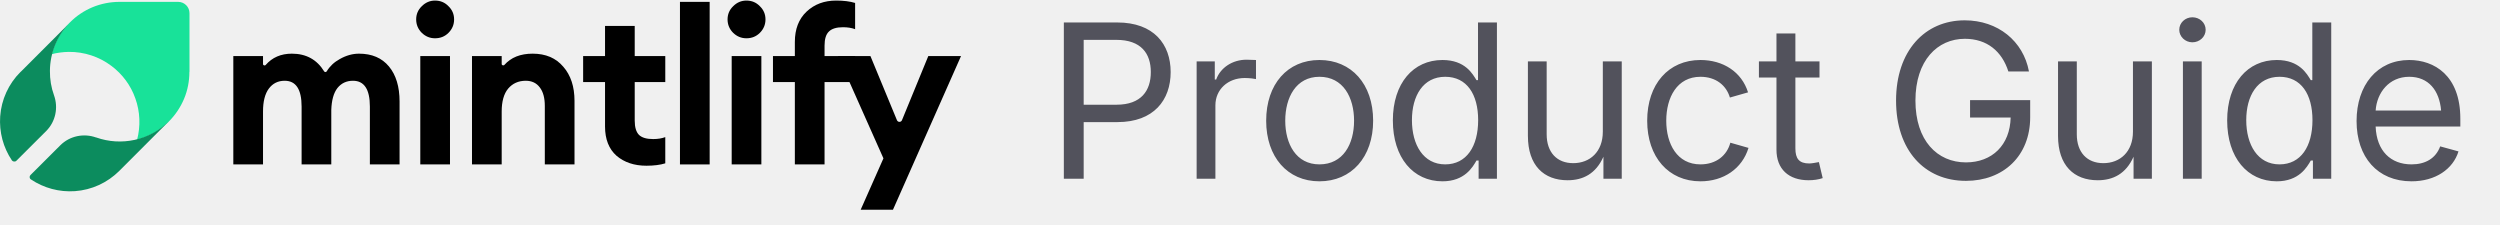
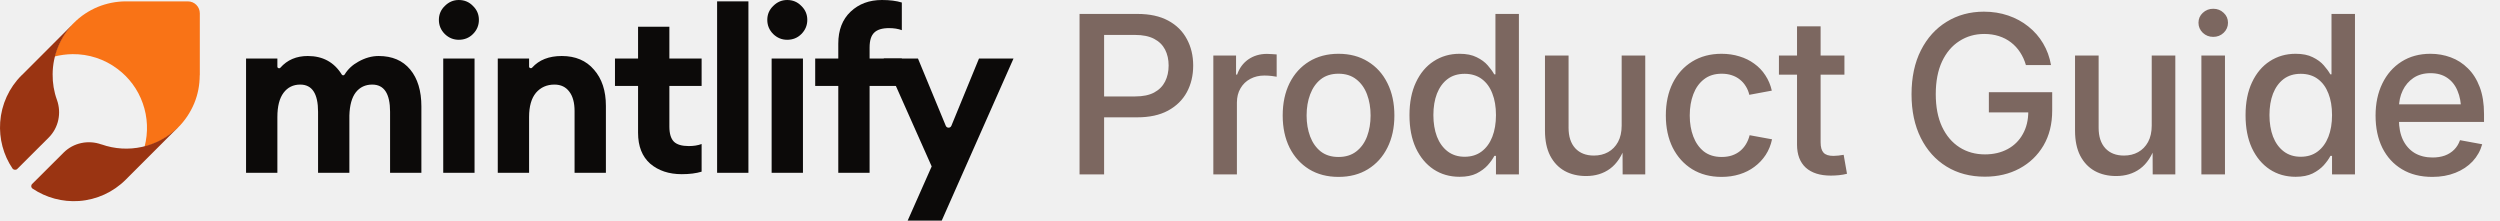
- <svg xmlns="http://www.w3.org/2000/svg" width="256" height="23" viewBox="0 0 256 23" fill="none">
-   <g clip-path="url(#clip0_10130_19192)">
-     <g clip-path="url(#clip1_10130_19192)">
-       <path d="M91.44 21.476H88.133L90.464 16.216L85.802 5.74H89.132L91.847 12.307C91.943 12.536 92.268 12.536 92.362 12.306L95.058 5.74H98.409L91.44 21.476Z" fill="#000000" />
-       <path d="M81.393 16.837V8.403H79.152V5.74H81.393V4.297C81.393 2.98 81.792 1.944 82.592 1.19C83.391 0.435 84.404 0.058 85.633 0.058C86.387 0.058 87.031 0.139 87.564 0.302V2.988C87.208 2.854 86.794 2.788 86.32 2.788C85.655 2.788 85.174 2.936 84.878 3.232C84.582 3.513 84.434 3.994 84.434 4.674V5.74H87.564V8.403H84.434V16.837H81.393Z" fill="#000000" />
-       <path d="M76.433 3.92C75.915 3.92 75.463 3.735 75.079 3.365C74.694 2.98 74.502 2.521 74.502 1.989C74.502 1.456 74.694 1.005 75.079 0.635C75.463 0.25 75.915 0.058 76.433 0.058C76.98 0.058 77.438 0.25 77.809 0.635C78.193 1.005 78.386 1.456 78.386 1.989C78.386 2.521 78.193 2.98 77.809 3.365C77.438 3.735 76.98 3.92 76.433 3.92ZM74.924 16.837V5.74H77.964V16.837H74.924Z" fill="#000000" />
-       <path d="M69.628 16.837V0.191H72.669V16.837H69.628Z" fill="#000000" />
-       <path d="M66.194 16.97C64.951 16.97 63.93 16.63 63.131 15.949C62.347 15.254 61.955 14.255 61.955 12.953V8.403H59.713V5.74H61.955V2.655H64.995V5.74H68.125V8.403H64.995V12.354C64.995 13.034 65.143 13.523 65.439 13.819C65.735 14.1 66.216 14.24 66.882 14.24C67.355 14.24 67.769 14.174 68.125 14.04V16.726C67.592 16.889 66.948 16.97 66.194 16.97Z" fill="#000000" />
-       <path d="M48.332 16.837V5.74H51.373V6.551C51.373 6.688 51.559 6.748 51.65 6.646C52.328 5.879 53.293 5.495 54.546 5.495C55.878 5.495 56.921 5.939 57.676 6.827C58.445 7.7 58.83 8.869 58.83 10.334V16.837H55.789V10.844C55.789 10.03 55.619 9.402 55.279 8.958C54.939 8.499 54.458 8.27 53.836 8.27C53.096 8.27 52.497 8.536 52.038 9.069C51.594 9.601 51.373 10.386 51.373 11.421V16.837H48.332Z" fill="#000000" />
-       <path d="M44.547 3.92C44.029 3.92 43.578 3.735 43.193 3.365C42.809 2.98 42.616 2.521 42.616 1.989C42.616 1.456 42.809 1.005 43.193 0.635C43.578 0.25 44.029 0.058 44.547 0.058C45.095 0.058 45.553 0.25 45.923 0.635C46.308 1.005 46.5 1.456 46.5 1.989C46.5 2.521 46.308 2.98 45.923 3.365C45.553 3.735 45.095 3.92 44.547 3.92ZM43.038 16.837V5.74H46.079V16.837H43.038Z" fill="#000000" />
-       <path d="M37.875 16.837V10.911C37.875 9.15 37.298 8.27 36.144 8.27C35.478 8.27 34.945 8.521 34.546 9.024C34.161 9.527 33.954 10.275 33.924 11.266V16.837H30.884V10.911C30.884 9.15 30.306 8.27 29.152 8.27C28.472 8.27 27.932 8.536 27.532 9.069C27.133 9.601 26.933 10.386 26.933 11.421V16.837H23.892V5.74H26.933V6.559C26.933 6.695 27.116 6.755 27.206 6.652C27.878 5.881 28.771 5.495 29.885 5.495C31.349 5.495 32.452 6.1 33.193 7.309C33.252 7.404 33.395 7.403 33.454 7.307C33.774 6.78 34.219 6.361 34.79 6.05C35.441 5.68 36.099 5.495 36.765 5.495C38.082 5.495 39.103 5.932 39.828 6.805C40.553 7.678 40.916 8.876 40.916 10.4V16.837H37.875Z" fill="#000000" />
-       <path d="M19.403 7.362V1.35C19.403 0.705 18.879 0.191 18.244 0.191H12.235C11.291 0.191 10.357 0.378 9.487 0.733C8.618 1.098 7.824 1.621 7.16 2.295L7.114 2.341C6.235 3.23 5.609 4.333 5.291 5.548C5.861 5.399 6.45 5.324 7.039 5.314C8.609 5.296 10.151 5.801 11.403 6.745C12.534 7.586 13.394 8.746 13.861 10.083C14.347 11.438 14.403 12.916 14.039 14.309C15.244 13.991 16.356 13.364 17.244 12.486L17.291 12.439C17.954 11.775 18.487 10.98 18.851 10.111C19.216 9.241 19.393 8.306 19.393 7.362H19.403Z" fill="#18E299" />
-       <path d="M5.112 7.26C5.121 5.416 5.857 3.646 7.151 2.324L2.151 7.326C2.133 7.344 2.114 7.354 2.095 7.372C0.876 8.583 0.14 10.204 0.019 11.918C-0.092 13.52 0.327 15.103 1.22 16.426C1.306 16.552 1.537 16.593 1.667 16.472L4.73 13.417C5.689 12.458 5.987 11.033 5.531 9.757C5.242 8.965 5.103 8.117 5.112 7.26Z" fill="#0C8C5E" />
-       <path d="M17.262 12.44C16.303 13.38 15.102 14.032 13.799 14.321C12.486 14.61 11.127 14.526 9.861 14.079C9.861 14.079 9.851 14.079 9.842 14.079C8.567 13.622 7.142 13.921 6.183 14.871L3.12 17.926C2.99 18.056 3.009 18.27 3.167 18.373C4.489 19.258 6.072 19.686 7.673 19.574C9.386 19.453 10.997 18.717 12.216 17.497L12.263 17.451L17.262 12.449V12.44Z" fill="#0C8C5E" />
-     </g>
-   </g>
-   <text x="107" y="18.3" font-family="Inter, ui-sans-serif, system-ui, -apple-system, BlinkMacSystemFont, sans-serif" font-size="22" font-weight="400" fill="#52525C" letter-spacing="-0.01em">Product Guide</text>
-   <defs>
-     <clipPath id="clip0_10130_19192">
-       <rect width="98.419" height="21.534" fill="#FFFFFF" />
-     </clipPath>
-     <clipPath id="clip1_10130_19192">
-       <rect width="98.419" height="21.533" fill="#FFFFFF" transform="translate(0 0.000488281)" />
-     </clipPath>
-   </defs>
+ <svg xmlns="http://www.w3.org/2000/svg" width="204" height="18" viewBox="0 0 204 18" fill="none">
+   <path d="M76.846 18H74.066L76.025 13.579L72.108 4.775H74.906L77.176 10.266C77.26 10.469 77.549 10.469 77.632 10.265L79.886 4.775H82.703L76.846 18Z" fill="#0C0A09" />
+   <path d="M68.404 14.101V7.013H66.52V4.775H68.404V3.563C68.404 2.456 68.74 1.585 69.411 0.951C70.082 0.317 70.934 0 71.966 0C72.601 0 73.141 0.068 73.589 0.205V2.462C73.291 2.35 72.943 2.294 72.545 2.294C71.985 2.294 71.581 2.419 71.332 2.667C71.084 2.904 70.959 3.308 70.959 3.88V4.775H73.589V7.013H70.959V14.101H68.404Z" fill="#0C0A09" />
+   <path d="M64.234 3.246C63.798 3.246 63.419 3.09 63.096 2.779C62.773 2.456 62.611 2.07 62.611 1.623C62.611 1.175 62.773 0.796 63.096 0.485C63.419 0.162 63.798 0 64.234 0C64.694 0 65.079 0.162 65.39 0.485C65.713 0.796 65.875 1.175 65.875 1.623C65.875 2.07 65.713 2.456 65.39 2.779C65.079 3.09 64.694 3.246 64.234 3.246ZM62.965 14.101V4.775H65.521V14.101H62.965Z" fill="#0C0A09" />
+   <path d="M58.516 14.101V0.112H61.071V14.101H58.516Z" fill="#0C0A09" />
+   <path d="M55.629 14.213C54.584 14.213 53.726 13.927 53.055 13.355C52.396 12.771 52.066 11.932 52.066 10.837V7.013H50.182V4.775H52.066V2.182H54.621V4.775H57.252V7.013H54.621V10.334C54.621 10.906 54.746 11.316 54.995 11.565C55.243 11.801 55.647 11.919 56.207 11.919C56.605 11.919 56.953 11.863 57.252 11.751V14.008C56.804 14.145 56.263 14.213 55.629 14.213Z" fill="#0C0A09" />
+   <path d="M40.618 14.102V4.775H43.173V5.436C43.173 5.558 43.339 5.612 43.42 5.521C43.989 4.887 44.796 4.57 45.84 4.57C46.96 4.57 47.836 4.943 48.471 5.689C49.117 6.423 49.441 7.405 49.441 8.636V14.102H46.885V9.065C46.885 8.381 46.742 7.853 46.456 7.48C46.17 7.094 45.766 6.902 45.244 6.902C44.622 6.902 44.118 7.126 43.733 7.573C43.36 8.021 43.173 8.68 43.173 9.55V14.102H40.618Z" fill="#0C0A09" />
+   <path d="M37.436 3.246C37.001 3.246 36.622 3.09 36.298 2.779C35.975 2.456 35.813 2.07 35.813 1.623C35.813 1.175 35.975 0.796 36.298 0.485C36.622 0.162 37.001 0 37.436 0C37.896 0 38.282 0.162 38.593 0.485C38.916 0.796 39.078 1.175 39.078 1.623C39.078 2.07 38.916 2.456 38.593 2.779C38.282 3.09 37.896 3.246 37.436 3.246ZM36.168 14.101V4.775H38.723V14.101H36.168Z" fill="#0C0A09" />
+   <path d="M31.83 14.102V9.121C31.83 7.642 31.345 6.902 30.375 6.902C29.815 6.902 29.367 7.113 29.032 7.536C28.708 7.959 28.534 8.587 28.509 9.42V14.102H25.954V9.121C25.954 7.642 25.469 6.902 24.499 6.902C23.927 6.902 23.473 7.126 23.137 7.573C22.802 8.021 22.634 8.68 22.634 9.55V14.102H20.078V4.775H22.634V5.443C22.634 5.564 22.797 5.618 22.877 5.527C23.44 4.889 24.186 4.57 25.115 4.57C26.341 4.57 27.266 5.075 27.889 6.084C27.941 6.168 28.068 6.167 28.12 6.082C28.389 5.644 28.761 5.296 29.237 5.036C29.784 4.726 30.337 4.57 30.897 4.57C32.004 4.57 32.862 4.937 33.471 5.671C34.08 6.404 34.385 7.412 34.385 8.692V14.102H31.83Z" fill="#0C0A09" />
+   <path d="M16.305 6.139V1.086C16.305 0.544 15.865 0.112 15.331 0.112H10.281C9.488 0.112 8.702 0.269 7.972 0.568C7.242 0.874 6.574 1.314 6.016 1.88L5.977 1.919C5.239 2.666 4.713 3.593 4.446 4.614C4.925 4.488 5.419 4.426 5.914 4.418C7.234 4.402 8.53 4.826 9.582 5.62C10.532 6.327 11.255 7.301 11.648 8.425C12.056 9.564 12.103 10.806 11.797 11.977C12.81 11.71 13.745 11.183 14.491 10.444L14.53 10.405C15.088 9.847 15.535 9.179 15.842 8.449C16.148 7.718 16.297 6.932 16.297 6.139H16.305Z" fill="#F97316" />
+   <path d="M4.295 6.053C4.303 4.503 4.921 3.016 6.008 1.904L1.807 6.108C1.791 6.124 1.775 6.131 1.76 6.147C0.735 7.165 0.117 8.527 0.015 9.967C-0.079 11.313 0.273 12.644 1.024 13.756C1.096 13.862 1.29 13.897 1.4 13.795L3.974 11.227C4.78 10.421 5.03 9.223 4.647 8.151C4.404 7.486 4.287 6.773 4.295 6.053Z" fill="#9A3412" />
+   <path d="M14.506 10.406C13.7 11.196 12.69 11.744 11.595 11.987C10.492 12.23 9.349 12.159 8.285 11.784C8.285 11.784 8.277 11.784 8.27 11.784C7.198 11.4 6.001 11.65 5.195 12.449L2.62 15.016C2.511 15.126 2.527 15.306 2.66 15.392C3.771 16.136 5.101 16.496 6.447 16.402C7.886 16.3 9.24 15.682 10.265 14.656L10.304 14.617L14.506 10.414V10.406Z" fill="#9A3412" />
+   <path d="M88.091 14.232V1.137H92.82C93.816 1.137 94.651 1.318 95.325 1.682C95.999 2.045 96.505 2.546 96.845 3.185C97.191 3.817 97.364 4.538 97.364 5.347C97.364 6.161 97.191 6.888 96.845 7.526C96.499 8.159 95.987 8.66 95.307 9.029C94.633 9.393 93.795 9.574 92.793 9.574H89.462V7.869H92.635C93.262 7.869 93.775 7.764 94.173 7.553C94.578 7.336 94.876 7.037 95.07 6.656C95.263 6.275 95.36 5.839 95.36 5.347C95.36 4.854 95.263 4.421 95.07 4.046C94.876 3.671 94.578 3.378 94.173 3.167C93.769 2.956 93.253 2.851 92.626 2.851H90.095V14.232H88.091ZM99.008 14.232V4.529H100.862V6.085H100.95C101.132 5.558 101.436 5.145 101.864 4.846C102.298 4.547 102.805 4.397 103.385 4.397C103.514 4.397 103.651 4.403 103.798 4.415C103.95 4.421 104.076 4.43 104.176 4.441V6.261C104.105 6.243 103.971 6.223 103.771 6.199C103.578 6.176 103.376 6.164 103.165 6.164C102.743 6.164 102.362 6.255 102.022 6.437C101.682 6.618 101.416 6.876 101.223 7.21C101.029 7.538 100.932 7.925 100.932 8.37V14.232H99.008ZM109.221 14.435C108.307 14.435 107.507 14.227 106.822 13.81C106.142 13.389 105.612 12.803 105.231 12.053C104.856 11.297 104.668 10.421 104.668 9.425C104.668 8.417 104.856 7.535 105.231 6.779C105.612 6.023 106.142 5.438 106.822 5.021C107.507 4.6 108.307 4.389 109.221 4.389C110.141 4.389 110.941 4.6 111.62 5.021C112.306 5.438 112.836 6.023 113.211 6.779C113.592 7.535 113.782 8.417 113.782 9.425C113.782 10.421 113.592 11.297 113.211 12.053C112.836 12.803 112.306 13.389 111.62 13.81C110.941 14.227 110.141 14.435 109.221 14.435ZM109.221 12.809C109.801 12.809 110.284 12.659 110.671 12.36C111.064 12.056 111.357 11.648 111.55 11.139C111.743 10.623 111.84 10.052 111.84 9.425C111.84 8.786 111.743 8.212 111.55 7.702C111.357 7.187 111.064 6.776 110.671 6.472C110.284 6.167 109.801 6.015 109.221 6.015C108.641 6.015 108.157 6.167 107.771 6.472C107.39 6.776 107.103 7.187 106.909 7.702C106.716 8.212 106.619 8.786 106.619 9.425C106.619 10.052 106.716 10.623 106.909 11.139C107.103 11.648 107.39 12.056 107.771 12.36C108.157 12.659 108.641 12.809 109.221 12.809ZM119.1 14.426C118.303 14.426 117.597 14.224 116.982 13.819C116.367 13.409 115.883 12.829 115.532 12.079C115.186 11.329 115.013 10.435 115.013 9.398C115.013 8.355 115.189 7.462 115.541 6.718C115.892 5.968 116.376 5.394 116.991 4.995C117.612 4.591 118.315 4.389 119.1 4.389C119.663 4.389 120.128 4.482 120.498 4.67C120.873 4.852 121.171 5.071 121.394 5.329C121.623 5.587 121.801 5.833 121.93 6.067H122.027V1.137H123.943V14.232H122.071V12.721H121.939C121.81 12.967 121.628 13.222 121.394 13.485C121.16 13.743 120.858 13.966 120.489 14.153C120.12 14.335 119.657 14.426 119.1 14.426ZM119.513 12.791C120.058 12.791 120.521 12.648 120.902 12.36C121.283 12.073 121.573 11.675 121.772 11.165C121.971 10.655 122.071 10.063 122.071 9.39C122.071 8.71 121.971 8.121 121.772 7.623C121.579 7.119 121.292 6.727 120.911 6.445C120.53 6.164 120.064 6.023 119.513 6.023C118.962 6.023 118.497 6.167 118.116 6.454C117.741 6.741 117.454 7.137 117.254 7.641C117.061 8.145 116.964 8.728 116.964 9.39C116.964 10.046 117.061 10.632 117.254 11.148C117.454 11.657 117.744 12.059 118.125 12.352C118.511 12.645 118.974 12.791 119.513 12.791ZM129.428 14.364C128.766 14.364 128.183 14.227 127.679 13.951C127.175 13.67 126.779 13.254 126.492 12.703C126.211 12.152 126.07 11.473 126.07 10.664V4.529H127.995V10.427C127.995 11.142 128.177 11.698 128.54 12.097C128.909 12.495 129.416 12.694 130.06 12.694C130.494 12.694 130.881 12.601 131.221 12.413C131.56 12.226 131.83 11.95 132.029 11.587C132.228 11.218 132.328 10.77 132.328 10.242V4.529H134.253V14.232H132.407L132.398 11.851H132.644C132.352 12.724 131.93 13.362 131.379 13.767C130.834 14.165 130.184 14.364 129.428 14.364ZM140.476 14.435C139.568 14.435 138.771 14.227 138.085 13.81C137.406 13.389 136.875 12.803 136.494 12.053C136.119 11.297 135.932 10.421 135.932 9.425C135.932 8.417 136.119 7.535 136.494 6.779C136.875 6.023 137.406 5.438 138.085 5.021C138.771 4.6 139.568 4.389 140.476 4.389C140.997 4.389 141.484 4.459 141.935 4.6C142.386 4.734 142.79 4.934 143.148 5.197C143.511 5.455 143.813 5.771 144.053 6.146C144.299 6.516 144.475 6.932 144.58 7.395L142.743 7.737C142.685 7.479 142.588 7.245 142.453 7.034C142.325 6.823 142.163 6.642 141.97 6.489C141.783 6.337 141.563 6.22 141.311 6.138C141.065 6.056 140.792 6.015 140.493 6.015C139.913 6.015 139.43 6.167 139.043 6.472C138.657 6.771 138.367 7.178 138.173 7.693C137.98 8.203 137.883 8.78 137.883 9.425C137.883 10.058 137.98 10.629 138.173 11.139C138.367 11.648 138.654 12.056 139.034 12.36C139.421 12.659 139.908 12.809 140.493 12.809C140.798 12.809 141.076 12.768 141.328 12.685C141.58 12.598 141.8 12.477 141.988 12.325C142.181 12.167 142.342 11.979 142.471 11.763C142.606 11.54 142.705 11.297 142.77 11.033L144.598 11.367C144.498 11.842 144.325 12.267 144.079 12.642C143.833 13.017 143.529 13.339 143.165 13.608C142.808 13.878 142.401 14.083 141.944 14.224C141.492 14.364 141.003 14.435 140.476 14.435ZM150.505 4.529V6.094H145.161V4.529H150.505ZM146.637 2.147H148.562V11.622C148.562 12.003 148.641 12.281 148.799 12.457C148.958 12.633 149.227 12.721 149.608 12.721C149.719 12.721 149.857 12.712 150.021 12.694C150.185 12.671 150.326 12.65 150.443 12.633L150.715 14.18C150.516 14.232 150.302 14.271 150.074 14.294C149.845 14.317 149.62 14.329 149.397 14.329C148.512 14.329 147.83 14.112 147.349 13.679C146.875 13.239 146.637 12.612 146.637 11.798V2.147ZM161.966 14.417C160.777 14.417 159.734 14.142 158.837 13.591C157.941 13.04 157.241 12.261 156.737 11.253C156.233 10.245 155.981 9.059 155.981 7.693C155.981 6.311 156.236 5.115 156.745 4.107C157.255 3.1 157.955 2.323 158.846 1.778C159.737 1.228 160.75 0.952 161.887 0.952C162.596 0.952 163.258 1.058 163.873 1.269C164.489 1.479 165.037 1.778 165.517 2.165C166.003 2.552 166.405 3.012 166.721 3.545C167.037 4.078 167.251 4.667 167.363 5.312H165.315C165.203 4.925 165.045 4.576 164.84 4.266C164.635 3.949 164.386 3.68 164.093 3.457C163.806 3.234 163.478 3.064 163.109 2.947C162.745 2.83 162.347 2.771 161.913 2.771C161.158 2.771 160.481 2.965 159.883 3.352C159.286 3.732 158.814 4.289 158.468 5.021C158.128 5.754 157.958 6.642 157.958 7.685C157.958 8.722 158.128 9.606 158.468 10.339C158.814 11.071 159.288 11.631 159.892 12.018C160.495 12.404 161.19 12.598 161.975 12.598C162.672 12.598 163.287 12.454 163.821 12.167C164.354 11.88 164.767 11.473 165.06 10.945C165.359 10.418 165.508 9.8 165.508 9.091L166.036 9.17H162.291V7.526H167.459V9.029C167.459 10.119 167.222 11.068 166.747 11.877C166.273 12.68 165.622 13.304 164.796 13.749C163.97 14.194 163.027 14.417 161.966 14.417ZM172.68 14.364C172.018 14.364 171.435 14.227 170.931 13.951C170.427 13.67 170.032 13.254 169.745 12.703C169.464 12.152 169.323 11.473 169.323 10.664V4.529H171.248V10.427C171.248 11.142 171.429 11.698 171.793 12.097C172.162 12.495 172.669 12.694 173.313 12.694C173.747 12.694 174.134 12.601 174.473 12.413C174.813 12.226 175.083 11.95 175.282 11.587C175.481 11.218 175.581 10.77 175.581 10.242V4.529H177.506V14.232H175.66L175.651 11.851H175.897C175.604 12.724 175.182 13.362 174.632 13.767C174.087 14.165 173.436 14.364 172.68 14.364ZM179.633 14.232V4.529H181.558V14.232H179.633ZM180.6 3.009C180.266 3.009 179.982 2.897 179.747 2.675C179.513 2.446 179.396 2.174 179.396 1.857C179.396 1.535 179.513 1.266 179.747 1.049C179.982 0.826 180.266 0.715 180.6 0.715C180.934 0.715 181.218 0.826 181.452 1.049C181.687 1.266 181.804 1.535 181.804 1.857C181.804 2.174 181.687 2.446 181.452 2.675C181.218 2.897 180.934 3.009 180.6 3.009ZM187.324 14.426C186.527 14.426 185.821 14.224 185.206 13.819C184.59 13.409 184.107 12.829 183.755 12.079C183.41 11.329 183.237 10.435 183.237 9.398C183.237 8.355 183.413 7.462 183.764 6.718C184.116 5.968 184.599 5.394 185.214 4.995C185.835 4.591 186.539 4.389 187.324 4.389C187.886 4.389 188.352 4.482 188.721 4.67C189.096 4.852 189.395 5.071 189.618 5.329C189.846 5.587 190.025 5.833 190.154 6.067H190.25V1.137H192.166V14.232H190.294V12.721H190.163C190.034 12.967 189.852 13.222 189.618 13.485C189.383 13.743 189.082 13.966 188.712 14.153C188.343 14.335 187.88 14.426 187.324 14.426ZM187.737 12.791C188.282 12.791 188.745 12.648 189.125 12.36C189.506 12.073 189.796 11.675 189.996 11.165C190.195 10.655 190.294 10.063 190.294 9.39C190.294 8.71 190.195 8.121 189.996 7.623C189.802 7.119 189.515 6.727 189.134 6.445C188.753 6.164 188.288 6.023 187.737 6.023C187.186 6.023 186.72 6.167 186.339 6.454C185.964 6.741 185.677 7.137 185.478 7.641C185.285 8.145 185.188 8.728 185.188 9.39C185.188 10.046 185.285 10.632 185.478 11.148C185.677 11.657 185.967 12.059 186.348 12.352C186.735 12.645 187.198 12.791 187.737 12.791ZM198.477 14.435C197.516 14.435 196.69 14.227 195.999 13.81C195.307 13.395 194.774 12.812 194.399 12.062C194.03 11.312 193.846 10.435 193.846 9.434C193.846 8.443 194.03 7.57 194.399 6.814C194.768 6.053 195.29 5.458 195.964 5.03C196.638 4.603 197.423 4.389 198.319 4.389C198.905 4.389 199.459 4.485 199.98 4.679C200.508 4.872 200.973 5.171 201.378 5.575C201.788 5.974 202.11 6.483 202.345 7.104C202.579 7.72 202.696 8.452 202.696 9.302V9.952H194.865V8.511H201.703L200.824 8.977C200.824 8.385 200.727 7.863 200.534 7.412C200.347 6.955 200.065 6.601 199.69 6.349C199.321 6.097 198.867 5.971 198.328 5.971C197.789 5.971 197.326 6.1 196.939 6.357C196.558 6.615 196.265 6.958 196.06 7.386C195.855 7.813 195.753 8.291 195.753 8.818V9.759C195.753 10.409 195.864 10.966 196.087 11.429C196.315 11.892 196.635 12.246 197.045 12.492C197.461 12.732 197.944 12.852 198.495 12.852C198.864 12.852 199.198 12.8 199.497 12.694C199.796 12.583 200.051 12.422 200.262 12.211C200.472 12 200.631 11.742 200.736 11.438L202.547 11.771C202.4 12.299 202.139 12.765 201.764 13.169C201.389 13.567 200.921 13.878 200.358 14.101C199.802 14.323 199.175 14.435 198.477 14.435Z" fill="#7c6760" />
</svg>
